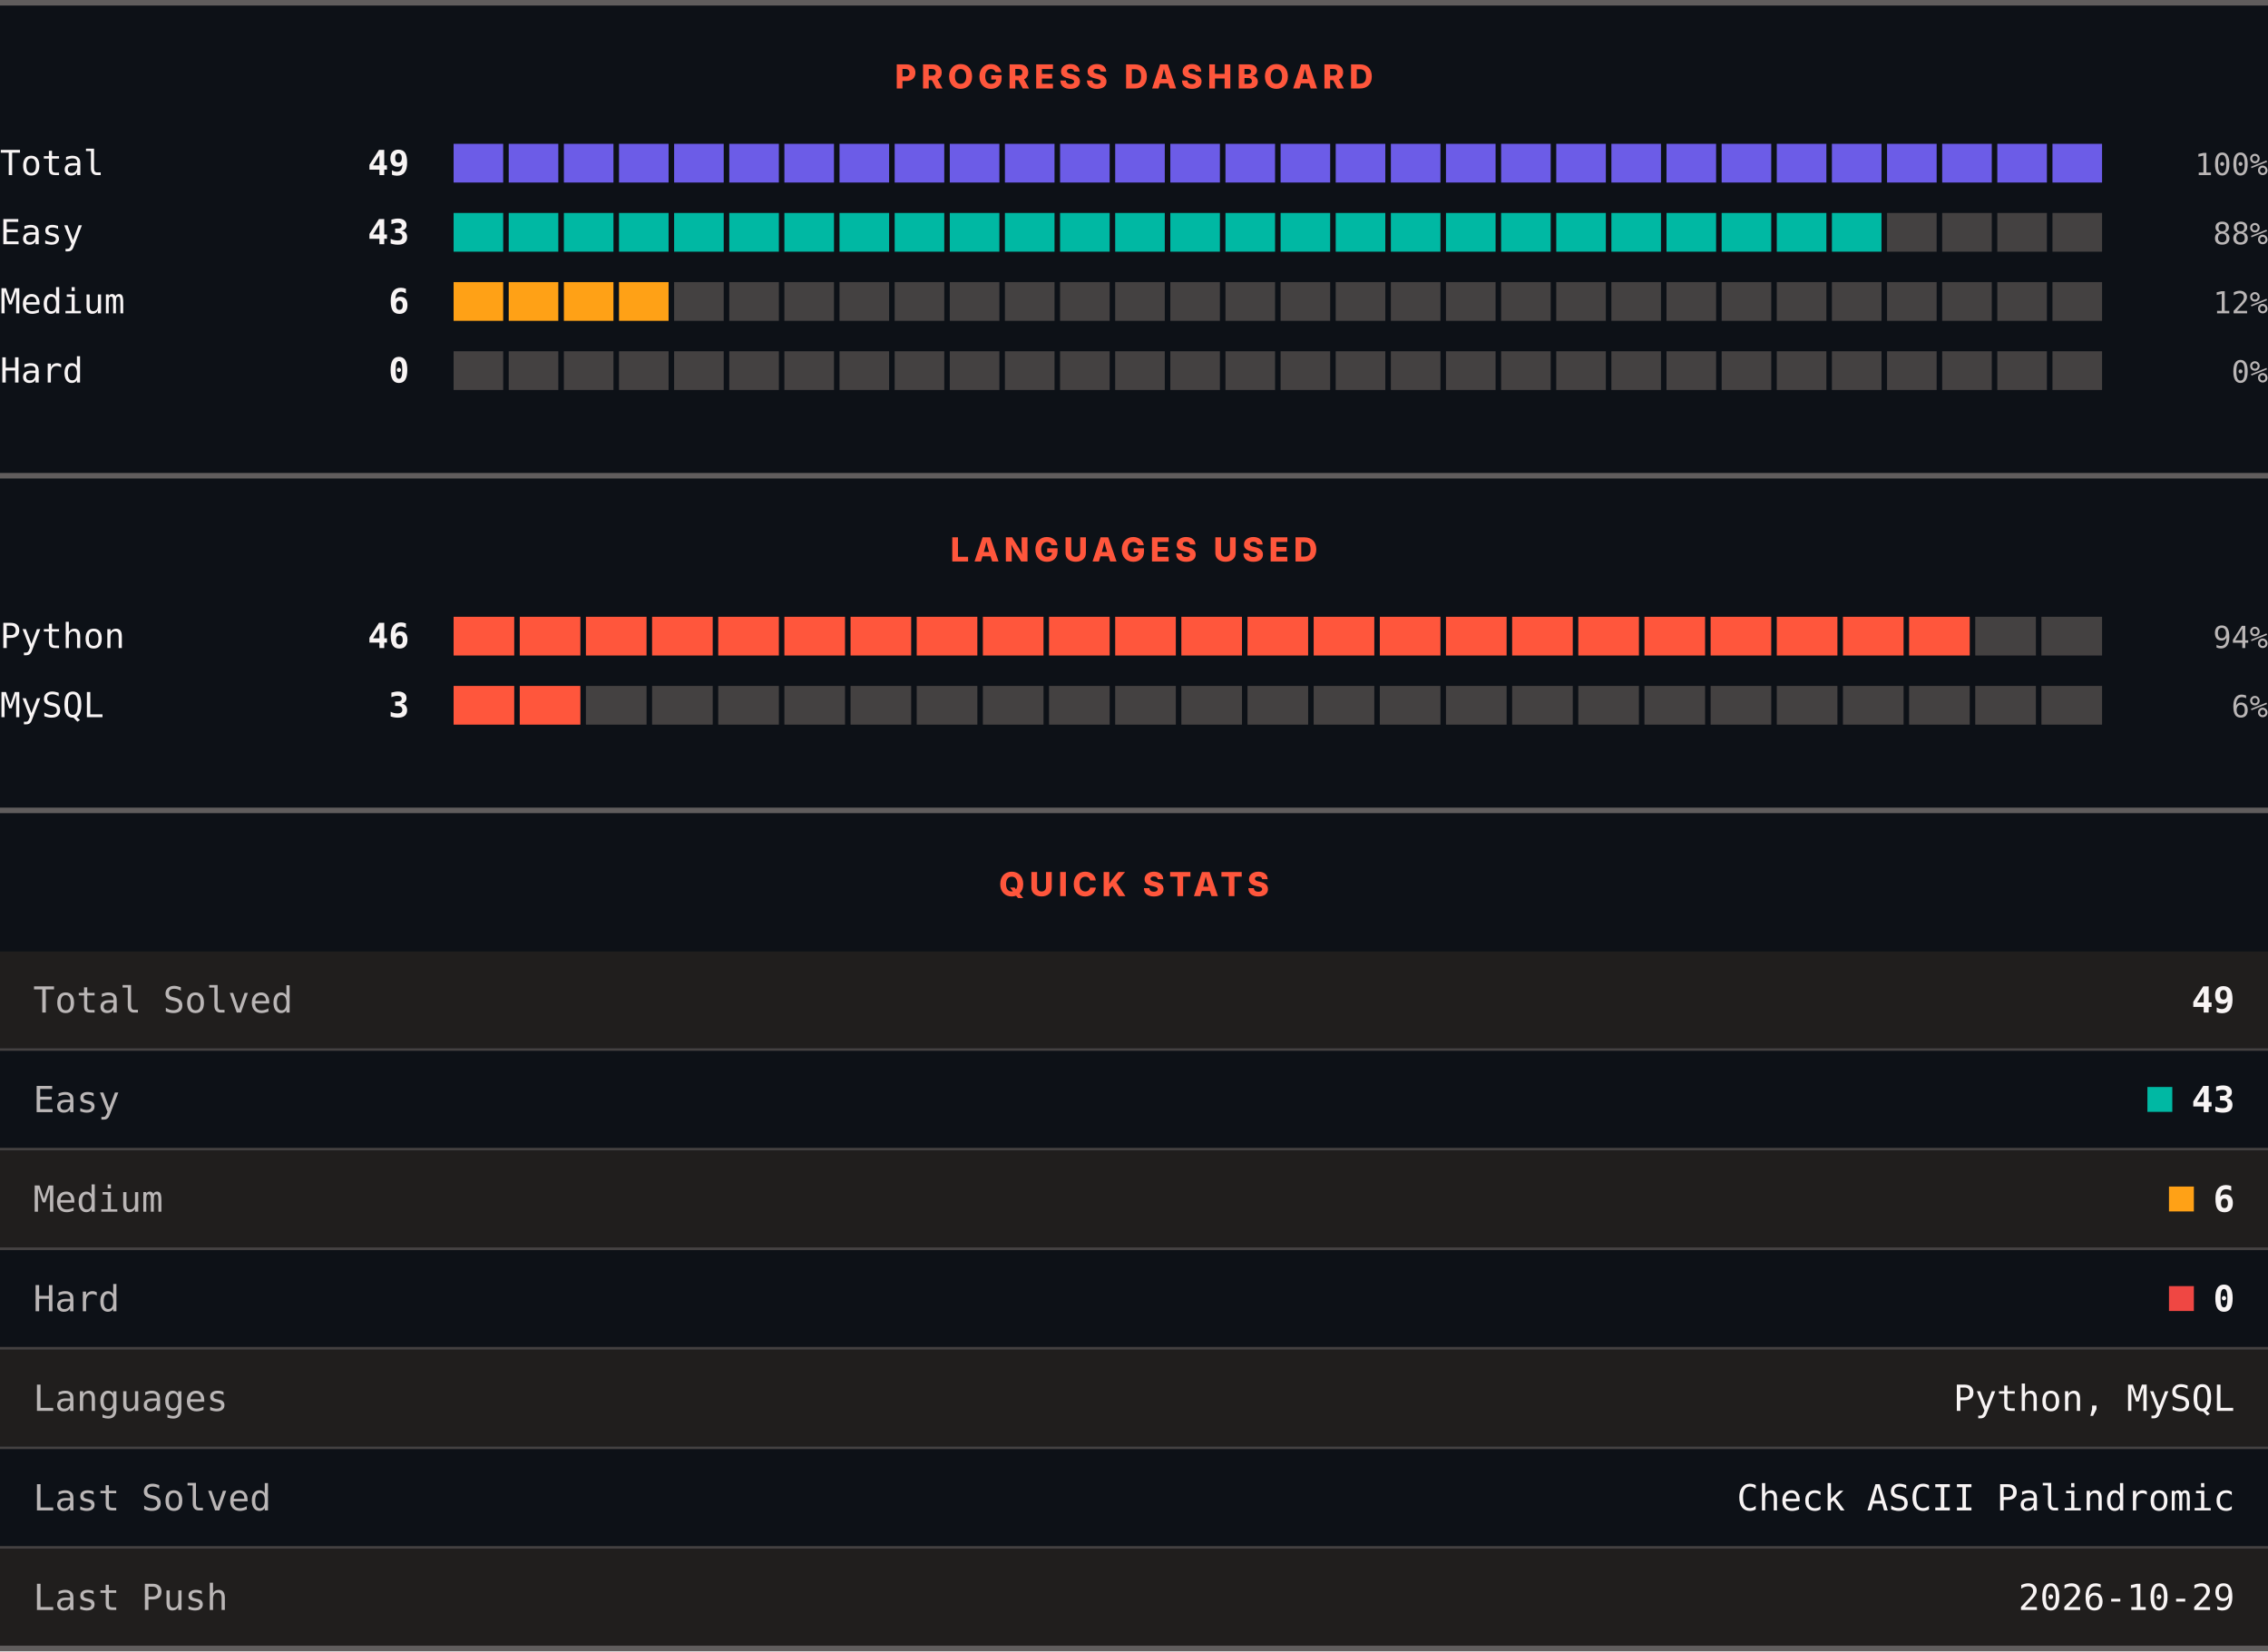
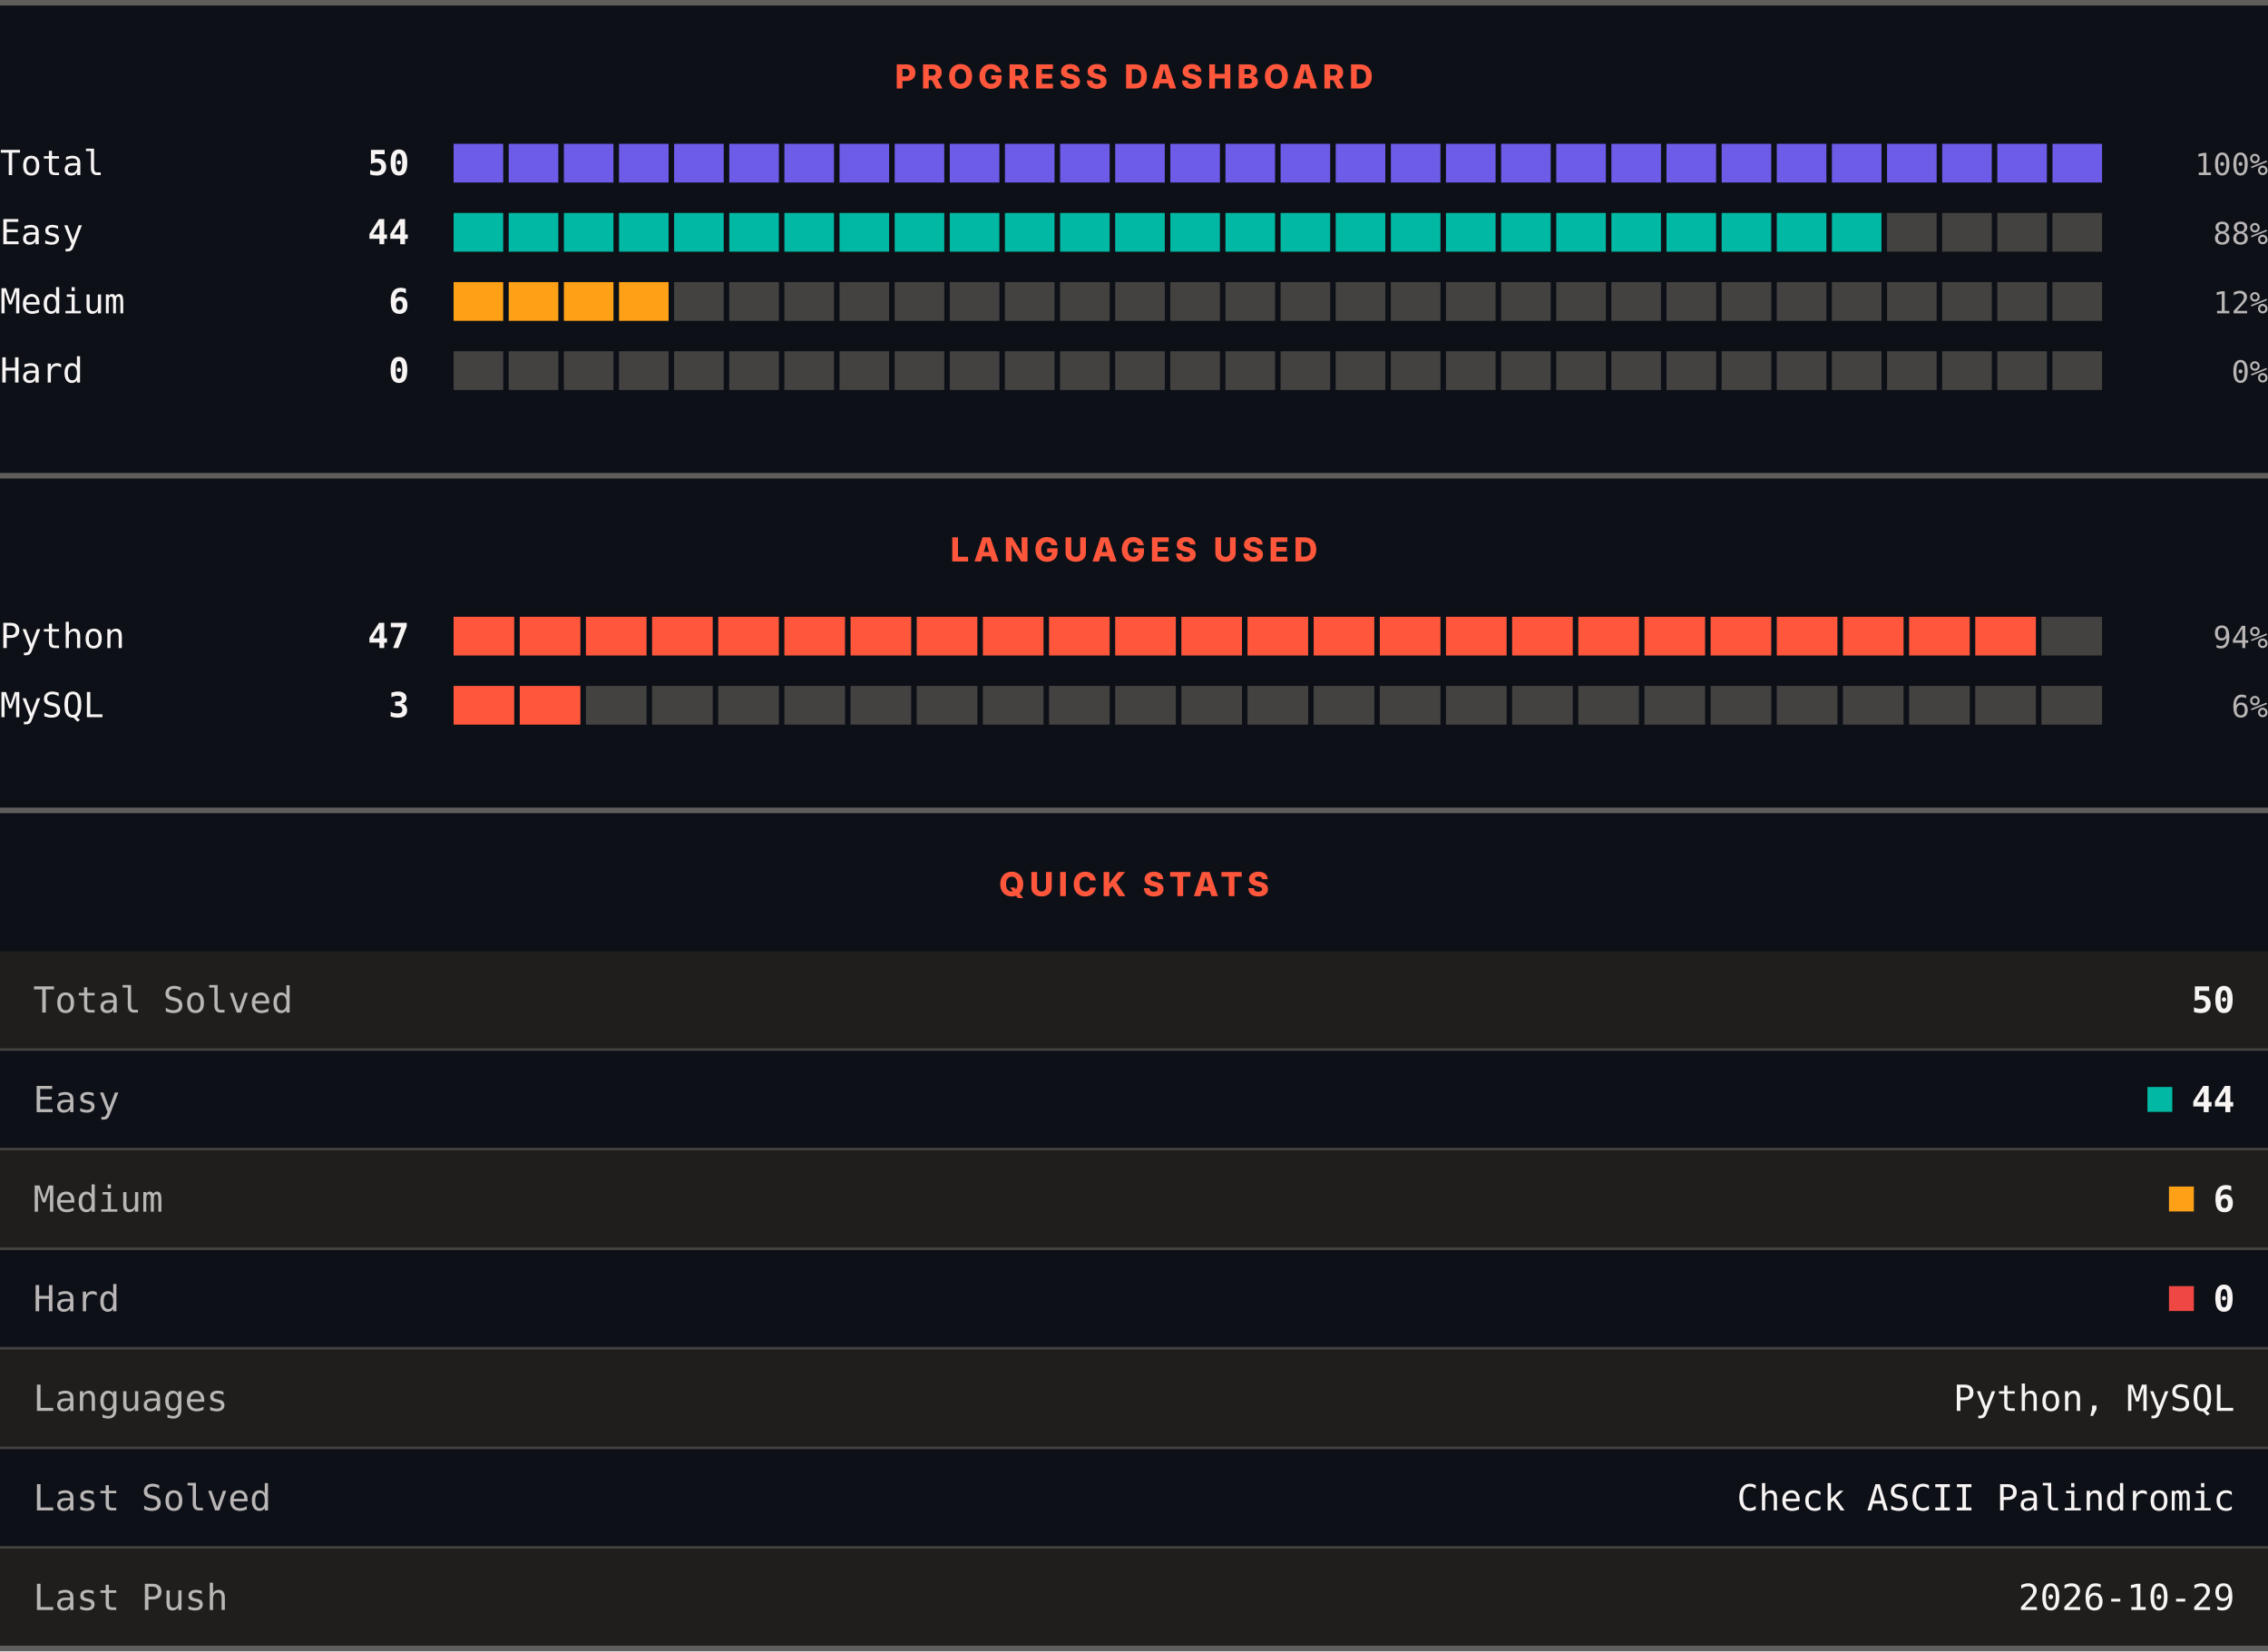
<svg xmlns="http://www.w3.org/2000/svg" width="820" height="597" viewBox="0 0 820 597" role="img" aria-label="LeetCode progress, languages and quick stats">
  <rect width="820" height="597" fill="#0d1117" />
  <rect x="0" y="0" width="820" height="2" fill="#605d5d" />
  <text x="410" y="32" text-anchor="middle" font-family="Archivo, system-ui, -apple-system, Segoe UI, sans-serif" font-size="12" font-weight="800" letter-spacing="1.68" fill="#ff563c">PROGRESS DASHBOARD</text>
  <text x="0" y="63.3" font-family="ui-monospace, SFMono-Regular, Menlo, Consolas, monospace" font-size="12.5" fill="#f8f4f4">Total</text>
-   <text x="148" y="63.3" text-anchor="end" font-family="ui-monospace, SFMono-Regular, Menlo, Consolas, monospace" font-size="12.5" font-weight="700" fill="#f8f4f4">49</text>
+   <text x="148" y="63.3" text-anchor="end" font-family="ui-monospace, SFMono-Regular, Menlo, Consolas, monospace" font-size="12.5" font-weight="700" fill="#f8f4f4">50</text>
  <rect x="164.00" y="52" width="17.93" height="14" fill="#6c5ce7" />
  <rect x="183.93" y="52" width="17.93" height="14" fill="#6c5ce7" />
  <rect x="203.87" y="52" width="17.93" height="14" fill="#6c5ce7" />
  <rect x="223.80" y="52" width="17.93" height="14" fill="#6c5ce7" />
  <rect x="243.73" y="52" width="17.93" height="14" fill="#6c5ce7" />
  <rect x="263.67" y="52" width="17.93" height="14" fill="#6c5ce7" />
  <rect x="283.60" y="52" width="17.93" height="14" fill="#6c5ce7" />
  <rect x="303.53" y="52" width="17.93" height="14" fill="#6c5ce7" />
  <rect x="323.47" y="52" width="17.93" height="14" fill="#6c5ce7" />
  <rect x="343.40" y="52" width="17.93" height="14" fill="#6c5ce7" />
  <rect x="363.33" y="52" width="17.93" height="14" fill="#6c5ce7" />
  <rect x="383.27" y="52" width="17.93" height="14" fill="#6c5ce7" />
  <rect x="403.20" y="52" width="17.93" height="14" fill="#6c5ce7" />
  <rect x="423.13" y="52" width="17.93" height="14" fill="#6c5ce7" />
  <rect x="443.07" y="52" width="17.93" height="14" fill="#6c5ce7" />
  <rect x="463.00" y="52" width="17.93" height="14" fill="#6c5ce7" />
  <rect x="482.93" y="52" width="17.93" height="14" fill="#6c5ce7" />
  <rect x="502.87" y="52" width="17.93" height="14" fill="#6c5ce7" />
  <rect x="522.80" y="52" width="17.93" height="14" fill="#6c5ce7" />
  <rect x="542.73" y="52" width="17.93" height="14" fill="#6c5ce7" />
  <rect x="562.67" y="52" width="17.93" height="14" fill="#6c5ce7" />
  <rect x="582.60" y="52" width="17.93" height="14" fill="#6c5ce7" />
  <rect x="602.53" y="52" width="17.93" height="14" fill="#6c5ce7" />
  <rect x="622.47" y="52" width="17.93" height="14" fill="#6c5ce7" />
  <rect x="642.40" y="52" width="17.93" height="14" fill="#6c5ce7" />
  <rect x="662.33" y="52" width="17.93" height="14" fill="#6c5ce7" />
  <rect x="682.27" y="52" width="17.93" height="14" fill="#6c5ce7" />
  <rect x="702.20" y="52" width="17.93" height="14" fill="#6c5ce7" />
  <rect x="722.13" y="52" width="17.93" height="14" fill="#6c5ce7" />
  <rect x="742.07" y="52" width="17.93" height="14" fill="#6c5ce7" />
  <text x="820" y="63.3" text-anchor="end" font-family="ui-monospace, SFMono-Regular, Menlo, Consolas, monospace" font-size="11" fill="#bab6b6">100%</text>
  <text x="0" y="88.3" font-family="ui-monospace, SFMono-Regular, Menlo, Consolas, monospace" font-size="12.5" fill="#f8f4f4">Easy</text>
-   <text x="148" y="88.3" text-anchor="end" font-family="ui-monospace, SFMono-Regular, Menlo, Consolas, monospace" font-size="12.5" font-weight="700" fill="#f8f4f4">43</text>
+   <text x="148" y="88.3" text-anchor="end" font-family="ui-monospace, SFMono-Regular, Menlo, Consolas, monospace" font-size="12.5" font-weight="700" fill="#f8f4f4">44</text>
  <rect x="164.00" y="77" width="17.93" height="14" fill="#00b8a3" />
  <rect x="183.93" y="77" width="17.93" height="14" fill="#00b8a3" />
  <rect x="203.87" y="77" width="17.93" height="14" fill="#00b8a3" />
  <rect x="223.80" y="77" width="17.93" height="14" fill="#00b8a3" />
  <rect x="243.73" y="77" width="17.93" height="14" fill="#00b8a3" />
  <rect x="263.67" y="77" width="17.93" height="14" fill="#00b8a3" />
  <rect x="283.60" y="77" width="17.93" height="14" fill="#00b8a3" />
  <rect x="303.53" y="77" width="17.93" height="14" fill="#00b8a3" />
  <rect x="323.47" y="77" width="17.93" height="14" fill="#00b8a3" />
  <rect x="343.40" y="77" width="17.93" height="14" fill="#00b8a3" />
  <rect x="363.33" y="77" width="17.93" height="14" fill="#00b8a3" />
  <rect x="383.27" y="77" width="17.93" height="14" fill="#00b8a3" />
  <rect x="403.20" y="77" width="17.93" height="14" fill="#00b8a3" />
  <rect x="423.13" y="77" width="17.93" height="14" fill="#00b8a3" />
  <rect x="443.07" y="77" width="17.93" height="14" fill="#00b8a3" />
  <rect x="463.00" y="77" width="17.93" height="14" fill="#00b8a3" />
  <rect x="482.93" y="77" width="17.93" height="14" fill="#00b8a3" />
  <rect x="502.87" y="77" width="17.93" height="14" fill="#00b8a3" />
  <rect x="522.80" y="77" width="17.93" height="14" fill="#00b8a3" />
  <rect x="542.73" y="77" width="17.93" height="14" fill="#00b8a3" />
  <rect x="562.67" y="77" width="17.93" height="14" fill="#00b8a3" />
  <rect x="582.60" y="77" width="17.93" height="14" fill="#00b8a3" />
  <rect x="602.53" y="77" width="17.93" height="14" fill="#00b8a3" />
  <rect x="622.47" y="77" width="17.93" height="14" fill="#00b8a3" />
  <rect x="642.40" y="77" width="17.93" height="14" fill="#00b8a3" />
  <rect x="662.33" y="77" width="17.93" height="14" fill="#00b8a3" />
  <rect x="682.27" y="77" width="17.93" height="14" fill="#444141" />
  <rect x="702.20" y="77" width="17.93" height="14" fill="#444141" />
  <rect x="722.13" y="77" width="17.93" height="14" fill="#444141" />
  <rect x="742.07" y="77" width="17.93" height="14" fill="#444141" />
  <text x="820" y="88.3" text-anchor="end" font-family="ui-monospace, SFMono-Regular, Menlo, Consolas, monospace" font-size="11" fill="#bab6b6">88%</text>
  <text x="0" y="113.3" font-family="ui-monospace, SFMono-Regular, Menlo, Consolas, monospace" font-size="12.5" fill="#f8f4f4">Medium</text>
  <text x="148" y="113.3" text-anchor="end" font-family="ui-monospace, SFMono-Regular, Menlo, Consolas, monospace" font-size="12.5" font-weight="700" fill="#f8f4f4">6</text>
  <rect x="164.00" y="102" width="17.93" height="14" fill="#ffa116" />
  <rect x="183.93" y="102" width="17.93" height="14" fill="#ffa116" />
  <rect x="203.87" y="102" width="17.93" height="14" fill="#ffa116" />
  <rect x="223.80" y="102" width="17.93" height="14" fill="#ffa116" />
  <rect x="243.73" y="102" width="17.93" height="14" fill="#444141" />
  <rect x="263.67" y="102" width="17.93" height="14" fill="#444141" />
  <rect x="283.60" y="102" width="17.93" height="14" fill="#444141" />
  <rect x="303.53" y="102" width="17.93" height="14" fill="#444141" />
  <rect x="323.47" y="102" width="17.93" height="14" fill="#444141" />
  <rect x="343.40" y="102" width="17.93" height="14" fill="#444141" />
  <rect x="363.33" y="102" width="17.93" height="14" fill="#444141" />
  <rect x="383.27" y="102" width="17.93" height="14" fill="#444141" />
  <rect x="403.20" y="102" width="17.93" height="14" fill="#444141" />
  <rect x="423.13" y="102" width="17.93" height="14" fill="#444141" />
  <rect x="443.07" y="102" width="17.93" height="14" fill="#444141" />
  <rect x="463.00" y="102" width="17.93" height="14" fill="#444141" />
  <rect x="482.93" y="102" width="17.93" height="14" fill="#444141" />
  <rect x="502.87" y="102" width="17.93" height="14" fill="#444141" />
  <rect x="522.80" y="102" width="17.93" height="14" fill="#444141" />
  <rect x="542.73" y="102" width="17.93" height="14" fill="#444141" />
  <rect x="562.67" y="102" width="17.93" height="14" fill="#444141" />
  <rect x="582.60" y="102" width="17.93" height="14" fill="#444141" />
  <rect x="602.53" y="102" width="17.93" height="14" fill="#444141" />
  <rect x="622.47" y="102" width="17.93" height="14" fill="#444141" />
  <rect x="642.40" y="102" width="17.93" height="14" fill="#444141" />
  <rect x="662.33" y="102" width="17.93" height="14" fill="#444141" />
  <rect x="682.27" y="102" width="17.93" height="14" fill="#444141" />
  <rect x="702.20" y="102" width="17.93" height="14" fill="#444141" />
  <rect x="722.13" y="102" width="17.93" height="14" fill="#444141" />
  <rect x="742.07" y="102" width="17.93" height="14" fill="#444141" />
  <text x="820" y="113.3" text-anchor="end" font-family="ui-monospace, SFMono-Regular, Menlo, Consolas, monospace" font-size="11" fill="#bab6b6">12%</text>
  <text x="0" y="138.3" font-family="ui-monospace, SFMono-Regular, Menlo, Consolas, monospace" font-size="12.5" fill="#f8f4f4">Hard</text>
  <text x="148" y="138.3" text-anchor="end" font-family="ui-monospace, SFMono-Regular, Menlo, Consolas, monospace" font-size="12.5" font-weight="700" fill="#f8f4f4">0</text>
  <rect x="164.00" y="127" width="17.93" height="14" fill="#444141" />
  <rect x="183.93" y="127" width="17.93" height="14" fill="#444141" />
  <rect x="203.87" y="127" width="17.93" height="14" fill="#444141" />
  <rect x="223.80" y="127" width="17.93" height="14" fill="#444141" />
  <rect x="243.73" y="127" width="17.93" height="14" fill="#444141" />
  <rect x="263.67" y="127" width="17.93" height="14" fill="#444141" />
  <rect x="283.60" y="127" width="17.93" height="14" fill="#444141" />
  <rect x="303.53" y="127" width="17.93" height="14" fill="#444141" />
  <rect x="323.47" y="127" width="17.93" height="14" fill="#444141" />
  <rect x="343.40" y="127" width="17.93" height="14" fill="#444141" />
  <rect x="363.33" y="127" width="17.93" height="14" fill="#444141" />
  <rect x="383.27" y="127" width="17.93" height="14" fill="#444141" />
  <rect x="403.20" y="127" width="17.93" height="14" fill="#444141" />
  <rect x="423.13" y="127" width="17.93" height="14" fill="#444141" />
  <rect x="443.07" y="127" width="17.93" height="14" fill="#444141" />
  <rect x="463.00" y="127" width="17.93" height="14" fill="#444141" />
  <rect x="482.93" y="127" width="17.93" height="14" fill="#444141" />
  <rect x="502.87" y="127" width="17.93" height="14" fill="#444141" />
  <rect x="522.80" y="127" width="17.93" height="14" fill="#444141" />
  <rect x="542.73" y="127" width="17.93" height="14" fill="#444141" />
  <rect x="562.67" y="127" width="17.93" height="14" fill="#444141" />
  <rect x="582.60" y="127" width="17.93" height="14" fill="#444141" />
  <rect x="602.53" y="127" width="17.93" height="14" fill="#444141" />
  <rect x="622.47" y="127" width="17.93" height="14" fill="#444141" />
  <rect x="642.40" y="127" width="17.93" height="14" fill="#444141" />
  <rect x="662.33" y="127" width="17.93" height="14" fill="#444141" />
  <rect x="682.27" y="127" width="17.93" height="14" fill="#444141" />
  <rect x="702.20" y="127" width="17.93" height="14" fill="#444141" />
  <rect x="722.13" y="127" width="17.93" height="14" fill="#444141" />
  <rect x="742.07" y="127" width="17.93" height="14" fill="#444141" />
  <text x="820" y="138.3" text-anchor="end" font-family="ui-monospace, SFMono-Regular, Menlo, Consolas, monospace" font-size="11" fill="#bab6b6">0%</text>
  <rect x="0" y="171" width="820" height="2" fill="#605d5d" />
  <text x="410" y="203" text-anchor="middle" font-family="Archivo, system-ui, -apple-system, Segoe UI, sans-serif" font-size="12" font-weight="800" letter-spacing="1.68" fill="#ff563c">LANGUAGES USED</text>
  <text x="0" y="234.3" font-family="ui-monospace, SFMono-Regular, Menlo, Consolas, monospace" font-size="12.5" fill="#f8f4f4">Python</text>
-   <text x="148" y="234.3" text-anchor="end" font-family="ui-monospace, SFMono-Regular, Menlo, Consolas, monospace" font-size="12.5" font-weight="700" fill="#f8f4f4">46</text>
+   <text x="148" y="234.3" text-anchor="end" font-family="ui-monospace, SFMono-Regular, Menlo, Consolas, monospace" font-size="12.5" font-weight="700" fill="#f8f4f4">47</text>
  <rect x="164.00" y="223" width="21.92" height="14" fill="#ff563c" />
  <rect x="187.92" y="223" width="21.92" height="14" fill="#ff563c" />
  <rect x="211.84" y="223" width="21.92" height="14" fill="#ff563c" />
  <rect x="235.76" y="223" width="21.92" height="14" fill="#ff563c" />
  <rect x="259.68" y="223" width="21.92" height="14" fill="#ff563c" />
  <rect x="283.60" y="223" width="21.92" height="14" fill="#ff563c" />
  <rect x="307.52" y="223" width="21.92" height="14" fill="#ff563c" />
  <rect x="331.44" y="223" width="21.92" height="14" fill="#ff563c" />
  <rect x="355.36" y="223" width="21.92" height="14" fill="#ff563c" />
  <rect x="379.28" y="223" width="21.92" height="14" fill="#ff563c" />
  <rect x="403.20" y="223" width="21.92" height="14" fill="#ff563c" />
  <rect x="427.12" y="223" width="21.92" height="14" fill="#ff563c" />
  <rect x="451.04" y="223" width="21.92" height="14" fill="#ff563c" />
  <rect x="474.96" y="223" width="21.92" height="14" fill="#ff563c" />
  <rect x="498.88" y="223" width="21.92" height="14" fill="#ff563c" />
  <rect x="522.80" y="223" width="21.92" height="14" fill="#ff563c" />
  <rect x="546.72" y="223" width="21.92" height="14" fill="#ff563c" />
  <rect x="570.64" y="223" width="21.92" height="14" fill="#ff563c" />
  <rect x="594.56" y="223" width="21.92" height="14" fill="#ff563c" />
  <rect x="618.48" y="223" width="21.92" height="14" fill="#ff563c" />
  <rect x="642.40" y="223" width="21.92" height="14" fill="#ff563c" />
  <rect x="666.32" y="223" width="21.92" height="14" fill="#ff563c" />
  <rect x="690.24" y="223" width="21.92" height="14" fill="#ff563c" />
-   <rect x="714.16" y="223" width="21.92" height="14" fill="#444141" />
+   <rect x="714.16" y="223" width="21.92" height="14" fill="#ff563c" />
  <rect x="738.08" y="223" width="21.92" height="14" fill="#444141" />
  <text x="820" y="234.3" text-anchor="end" font-family="ui-monospace, SFMono-Regular, Menlo, Consolas, monospace" font-size="11" fill="#bab6b6">94%</text>
  <text x="0" y="259.3" font-family="ui-monospace, SFMono-Regular, Menlo, Consolas, monospace" font-size="12.5" fill="#f8f4f4">MySQL</text>
  <text x="148" y="259.3" text-anchor="end" font-family="ui-monospace, SFMono-Regular, Menlo, Consolas, monospace" font-size="12.5" font-weight="700" fill="#f8f4f4">3</text>
  <rect x="164.00" y="248" width="21.92" height="14" fill="#ff563c" />
  <rect x="187.92" y="248" width="21.92" height="14" fill="#ff563c" />
  <rect x="211.84" y="248" width="21.92" height="14" fill="#444141" />
  <rect x="235.76" y="248" width="21.92" height="14" fill="#444141" />
  <rect x="259.68" y="248" width="21.92" height="14" fill="#444141" />
  <rect x="283.60" y="248" width="21.92" height="14" fill="#444141" />
  <rect x="307.52" y="248" width="21.92" height="14" fill="#444141" />
  <rect x="331.44" y="248" width="21.92" height="14" fill="#444141" />
  <rect x="355.36" y="248" width="21.92" height="14" fill="#444141" />
  <rect x="379.28" y="248" width="21.92" height="14" fill="#444141" />
  <rect x="403.20" y="248" width="21.92" height="14" fill="#444141" />
  <rect x="427.12" y="248" width="21.92" height="14" fill="#444141" />
  <rect x="451.04" y="248" width="21.92" height="14" fill="#444141" />
  <rect x="474.96" y="248" width="21.92" height="14" fill="#444141" />
  <rect x="498.88" y="248" width="21.92" height="14" fill="#444141" />
  <rect x="522.80" y="248" width="21.92" height="14" fill="#444141" />
  <rect x="546.72" y="248" width="21.92" height="14" fill="#444141" />
  <rect x="570.64" y="248" width="21.92" height="14" fill="#444141" />
  <rect x="594.56" y="248" width="21.92" height="14" fill="#444141" />
  <rect x="618.48" y="248" width="21.92" height="14" fill="#444141" />
  <rect x="642.40" y="248" width="21.92" height="14" fill="#444141" />
  <rect x="666.32" y="248" width="21.92" height="14" fill="#444141" />
  <rect x="690.24" y="248" width="21.92" height="14" fill="#444141" />
  <rect x="714.16" y="248" width="21.92" height="14" fill="#444141" />
  <rect x="738.08" y="248" width="21.92" height="14" fill="#444141" />
  <text x="820" y="259.3" text-anchor="end" font-family="ui-monospace, SFMono-Regular, Menlo, Consolas, monospace" font-size="11" fill="#bab6b6">6%</text>
  <rect x="0" y="292" width="820" height="2" fill="#605d5d" />
  <text x="410" y="324" text-anchor="middle" font-family="Archivo, system-ui, -apple-system, Segoe UI, sans-serif" font-size="12" font-weight="800" letter-spacing="1.68" fill="#ff563c">QUICK STATS</text>
  <rect x="0" y="344" width="820" height="35" fill="#201e1d" />
  <text x="12" y="366.1" font-family="ui-monospace, SFMono-Regular, Menlo, Consolas, monospace" font-size="13" fill="#bab6b6">Total Solved</text>
-   <text x="808" y="366.1" text-anchor="end" font-family="ui-monospace, SFMono-Regular, Menlo, Consolas, monospace" font-size="13" font-weight="700" fill="#f8f4f4">49</text>
+   <text x="808" y="366.1" text-anchor="end" font-family="ui-monospace, SFMono-Regular, Menlo, Consolas, monospace" font-size="13" font-weight="700" fill="#f8f4f4">50</text>
  <rect x="0" y="379" width="820" height="1" fill="#444141" />
  <rect x="0" y="380" width="820" height="35" fill="#0d1117" />
  <text x="12" y="402.1" font-family="ui-monospace, SFMono-Regular, Menlo, Consolas, monospace" font-size="13" fill="#bab6b6">Easy</text>
  <rect x="776.4" y="393" width="9" height="9" fill="#00b8a3" />
-   <text x="808" y="402.1" text-anchor="end" font-family="ui-monospace, SFMono-Regular, Menlo, Consolas, monospace" font-size="13" font-weight="700" fill="#f8f4f4">43</text>
+   <text x="808" y="402.1" text-anchor="end" font-family="ui-monospace, SFMono-Regular, Menlo, Consolas, monospace" font-size="13" font-weight="700" fill="#f8f4f4">44</text>
  <rect x="0" y="415" width="820" height="1" fill="#444141" />
  <rect x="0" y="416" width="820" height="35" fill="#201e1d" />
  <text x="12" y="438.1" font-family="ui-monospace, SFMono-Regular, Menlo, Consolas, monospace" font-size="13" fill="#bab6b6">Medium</text>
  <rect x="784.2" y="429" width="9" height="9" fill="#ffa116" />
  <text x="808" y="438.1" text-anchor="end" font-family="ui-monospace, SFMono-Regular, Menlo, Consolas, monospace" font-size="13" font-weight="700" fill="#f8f4f4">6</text>
  <rect x="0" y="451" width="820" height="1" fill="#444141" />
  <rect x="0" y="452" width="820" height="35" fill="#0d1117" />
  <text x="12" y="474.1" font-family="ui-monospace, SFMono-Regular, Menlo, Consolas, monospace" font-size="13" fill="#bab6b6">Hard</text>
  <rect x="784.2" y="465" width="9" height="9" fill="#ef4743" />
  <text x="808" y="474.1" text-anchor="end" font-family="ui-monospace, SFMono-Regular, Menlo, Consolas, monospace" font-size="13" font-weight="700" fill="#f8f4f4">0</text>
  <rect x="0" y="487" width="820" height="1" fill="#444141" />
  <rect x="0" y="488" width="820" height="35" fill="#201e1d" />
  <text x="12" y="510.1" font-family="ui-monospace, SFMono-Regular, Menlo, Consolas, monospace" font-size="13" fill="#bab6b6">Languages</text>
  <text x="808" y="510.1" text-anchor="end" font-family="ui-monospace, SFMono-Regular, Menlo, Consolas, monospace" font-size="13" fill="#f8f4f4">Python, MySQL</text>
  <rect x="0" y="523" width="820" height="1" fill="#444141" />
  <rect x="0" y="524" width="820" height="35" fill="#0d1117" />
  <text x="12" y="546.1" font-family="ui-monospace, SFMono-Regular, Menlo, Consolas, monospace" font-size="13" fill="#bab6b6">Last Solved</text>
  <text x="808" y="546.1" text-anchor="end" font-family="ui-monospace, SFMono-Regular, Menlo, Consolas, monospace" font-size="13" fill="#f8f4f4">Check ASCII Palindromic</text>
  <rect x="0" y="559" width="820" height="1" fill="#444141" />
  <rect x="0" y="560" width="820" height="35" fill="#201e1d" />
  <text x="12" y="582.1" font-family="ui-monospace, SFMono-Regular, Menlo, Consolas, monospace" font-size="13" fill="#bab6b6">Last Push</text>
  <text x="808" y="582.1" text-anchor="end" font-family="ui-monospace, SFMono-Regular, Menlo, Consolas, monospace" font-size="13" fill="#f8f4f4">2026-10-29</text>
  <rect x="0" y="595" width="820" height="2" fill="#605d5d" />
</svg>
